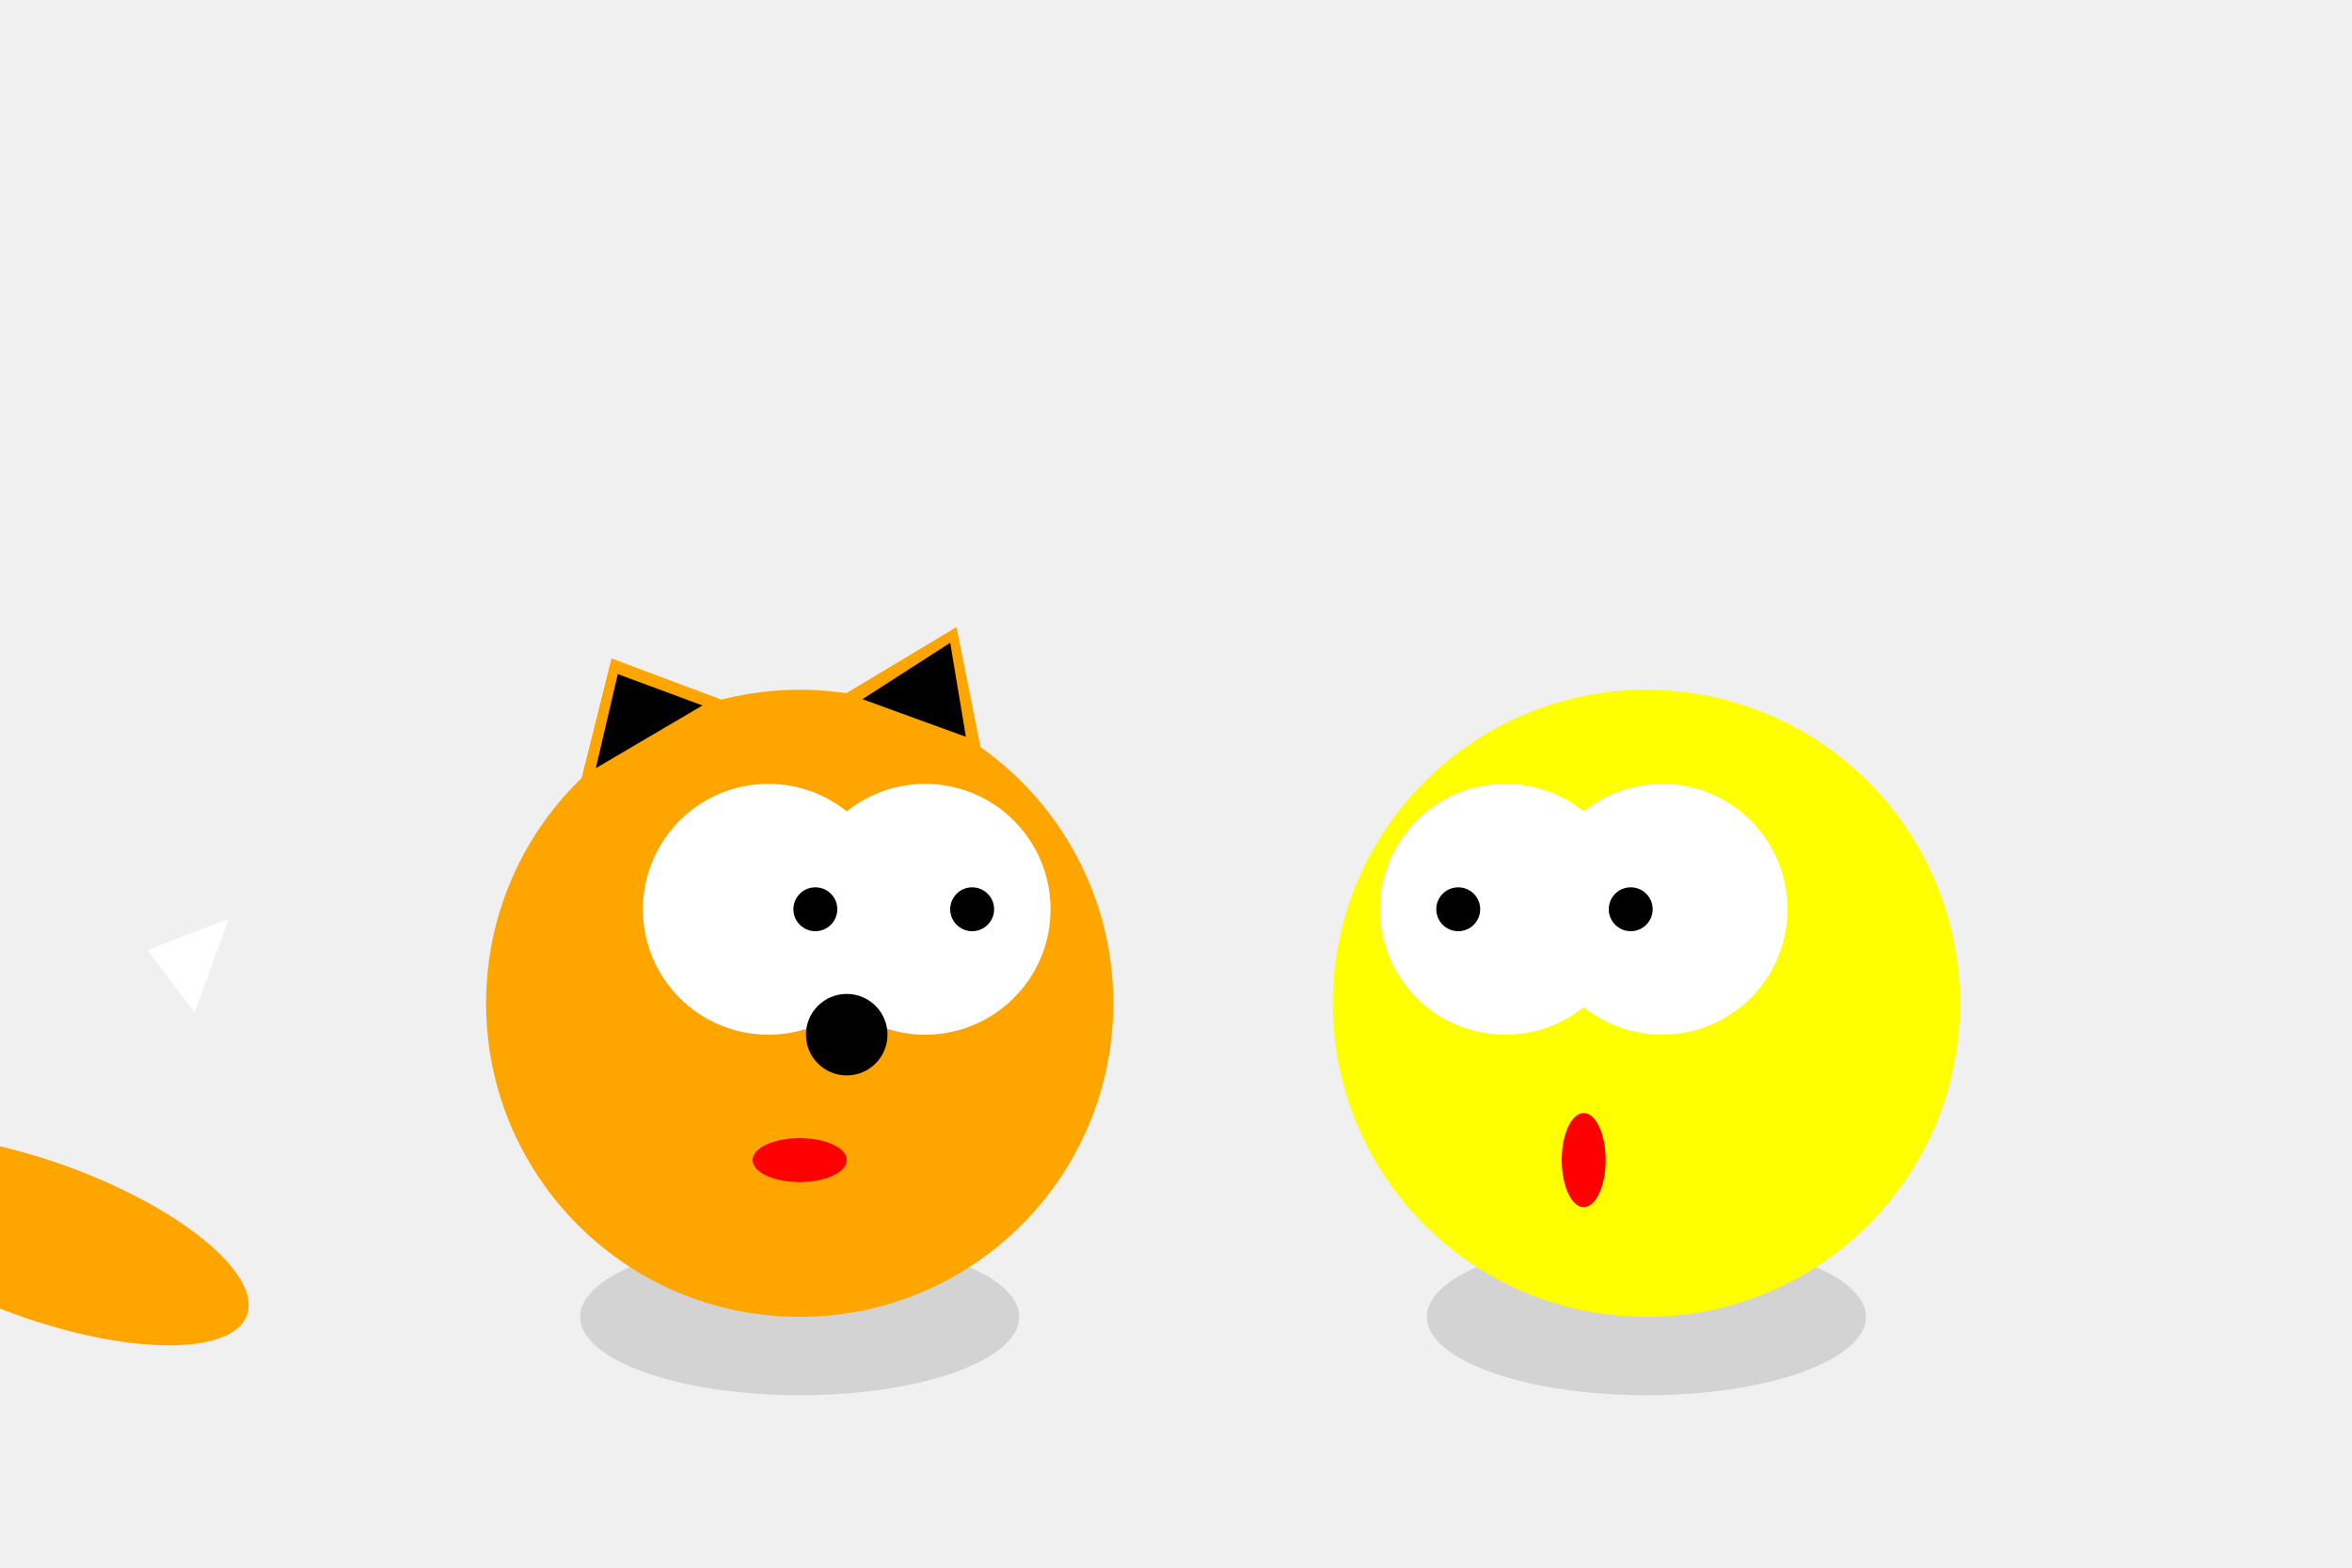
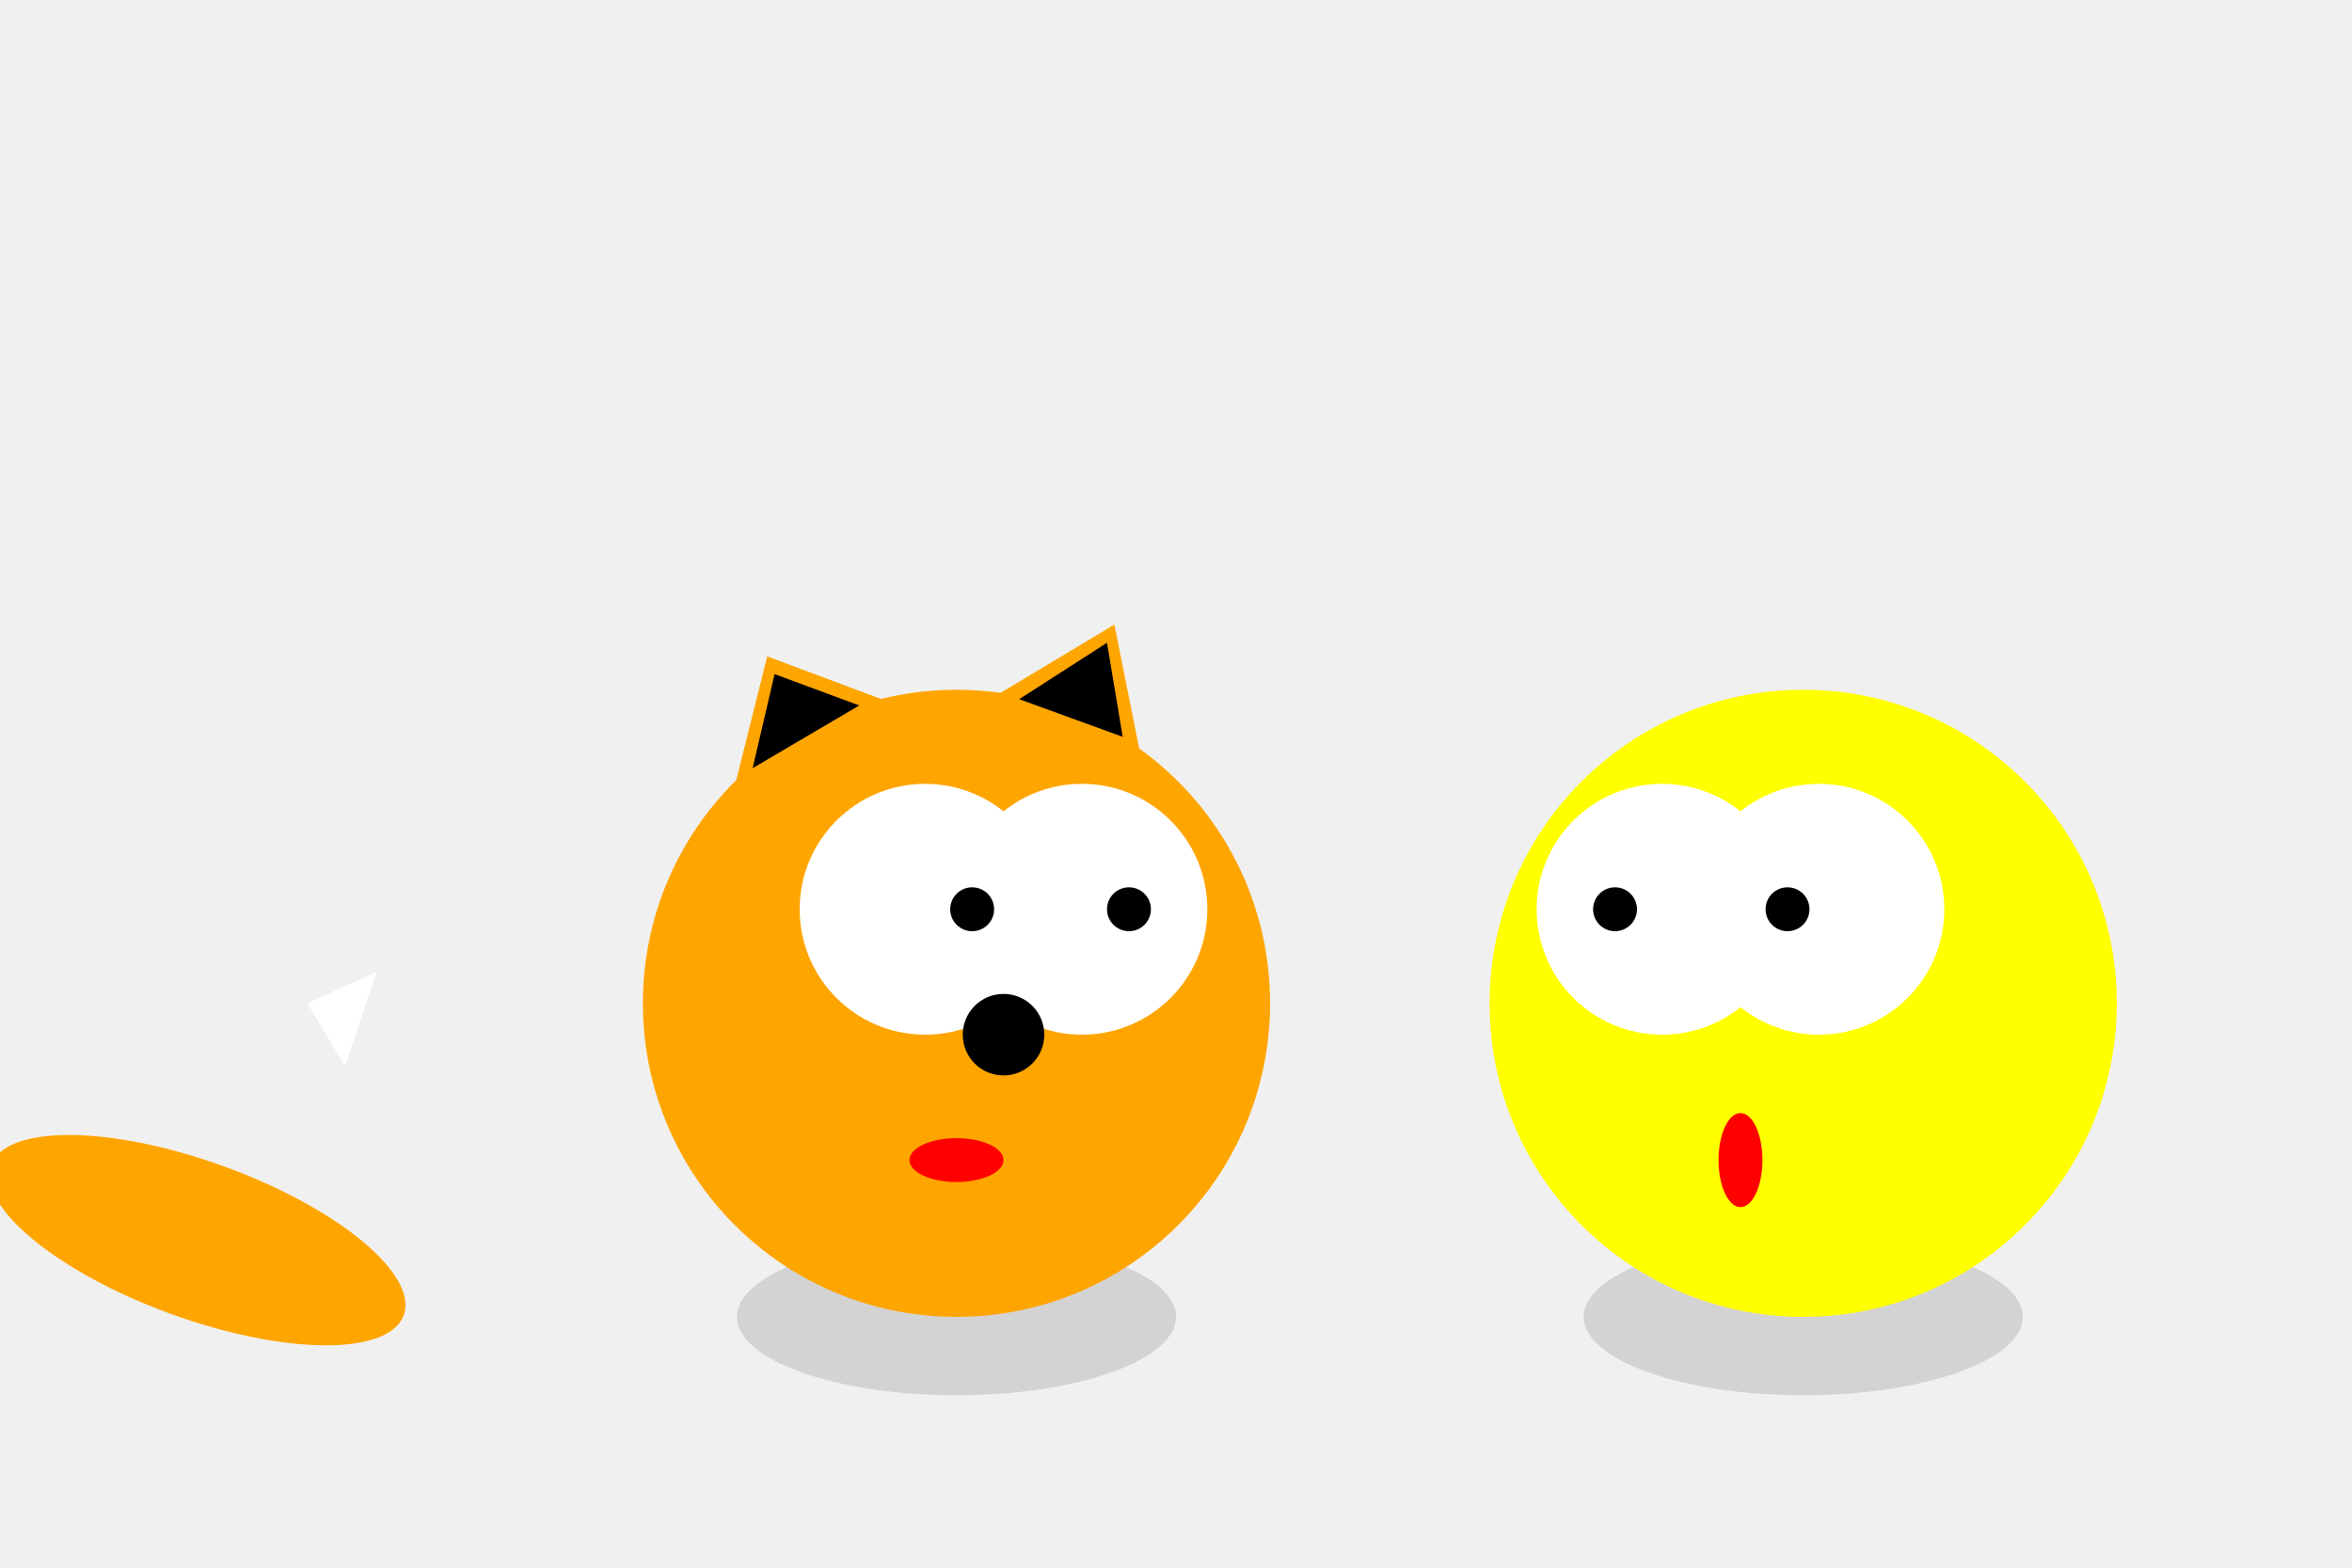
- <svg xmlns="http://www.w3.org/2000/svg" width="900" height="600" viewBox="0 0 500 500">
-   <polygon points="110,225 60,250 70,210" fill="orange" />
-   <polygon points="180,200 190,250 130,230" fill="orange" />
-   <ellipse cx="130" cy="420" rx="70" ry="25" fill="lightgrey" />
-   <ellipse cx="400" cy="420" rx="70" ry="25" fill="lightgrey" />
-   <circle cx="130" cy="320" r="100" fill="orange" />
-   <circle cx="400" cy="320" r="100" fill="yellow" />
-   <ellipse class="fox-tail" cx="30" cy="410" rx="70" ry="25" fill="orange" transform="rotate(20)" transform-origin="center" />
-   <circle cx="355" cy="290" r="40" fill="white" />
-   <circle cx="405" cy="290" r="40" fill="white" />
-   <circle cx="120" cy="290" r="40" fill="white" />
-   <circle cx="170" cy="290" r="40" fill="white" />
-   <circle cx="340" cy="290" r="7" fill="black" />
-   <circle cx="395" cy="290" r="7" fill="black" />
-   <circle cx="135" cy="290" r="7" fill="black" />
-   <circle cx="185" cy="290" r="7" fill="black" />
-   <circle cx="145" cy="330" r="13" fill="black" />
-   <ellipse cx="130" cy="370" rx="15" ry="7" fill="red" />
-   <ellipse cx="380" cy="370" rx="7" ry="15" fill="red" />
-   <polygon points="-52,293 -63,323 -78,303" fill="white" />
-   <polygon points="99,225 65,245 72,215" fill="black" />
-   <polygon points="178,205 183,235 150,223" fill="black" />
+ <svg xmlns="http://www.w3.org/2000/svg" width="900" height="600" viewBox="0 0 400 500">
+   <polygon points="110,225 60,250 70,210" fill="orange" stroke="orange" />
+   <polygon points="180,200 190,250 130,230" fill="orange" stroke="orange" />
+   <ellipse cx="130" cy="420" rx="70" ry="25" fill="lightgrey" stroke="none" />
+   <ellipse cx="400" cy="420" rx="70" ry="25" fill="lightgrey" stroke="none" />
+   <circle cx="130" cy="320" r="100" fill="orange" stroke="none" />
+   <circle cx="400" cy="320" r="100" fill="yellow" stroke="none" />
+   <ellipse class="fox-tail" cx="30" cy="410" rx="70" ry="25" fill="orange" stroke="none" transform="rotate(20)" transform-origin="center" />
+   <circle cx="355" cy="290" r="40" fill="white" stroke="none" />
+   <circle cx="405" cy="290" r="40" fill="white" stroke="none" />
+   <circle cx="120" cy="290" r="40" fill="white" stroke="none" />
+   <circle cx="170" cy="290" r="40" fill="white" stroke="none" />
+   <circle cx="340" cy="290" r="7" fill="black" stroke="none" />
+   <circle cx="395" cy="290" r="7" fill="black" stroke="none" />
+   <circle cx="135" cy="290" r="7" fill="black" stroke="none" />
+   <circle cx="185" cy="290" r="7" fill="black" stroke="none" />
+   <circle cx="145" cy="330" r="13" fill="black" stroke="none" />
+   <ellipse cx="130" cy="370" rx="15" ry="7" fill="red" stroke="none" />
+   <ellipse cx="380" cy="370" rx="7" ry="15" fill="red" stroke="none" />
+   <polygon points="-55,310 -65,340 -77,320" fill="white" stroke="none" />
+   <polygon points="99,225 65,245 72,215" fill="black" stroke="none" />
+   <polygon points="178,205 183,235 150,223" fill="black" stroke="none" />
</svg>
